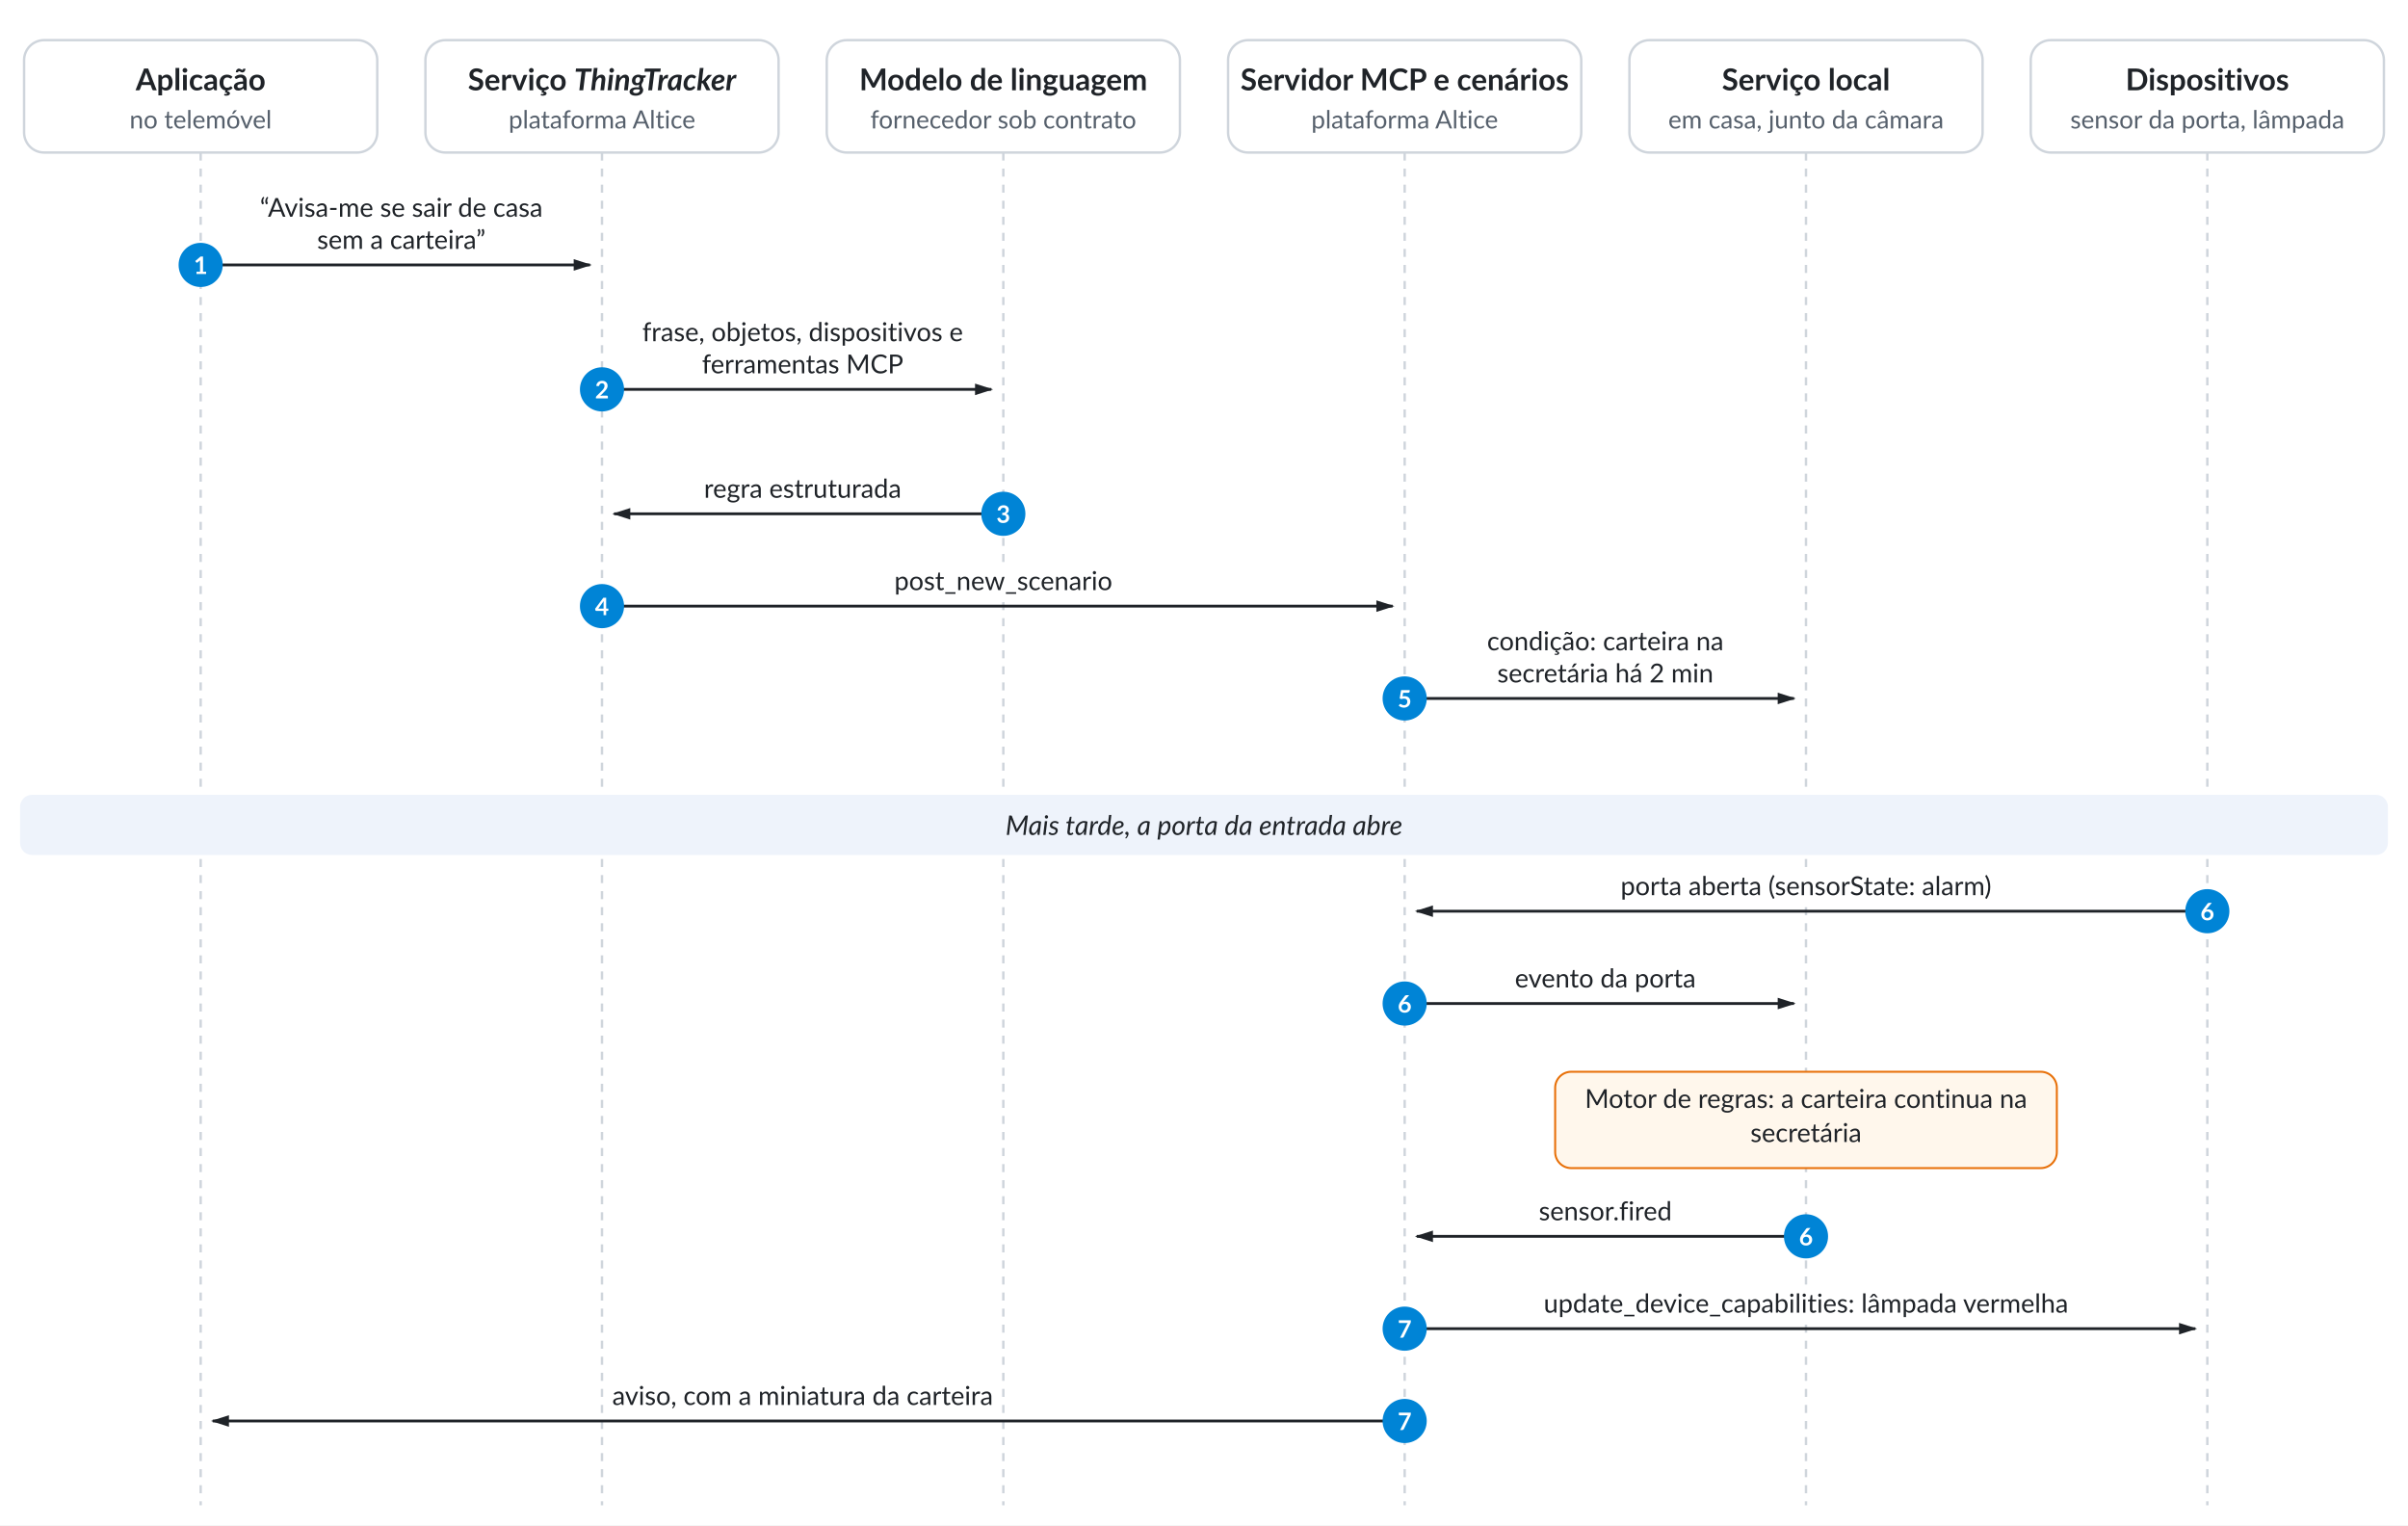
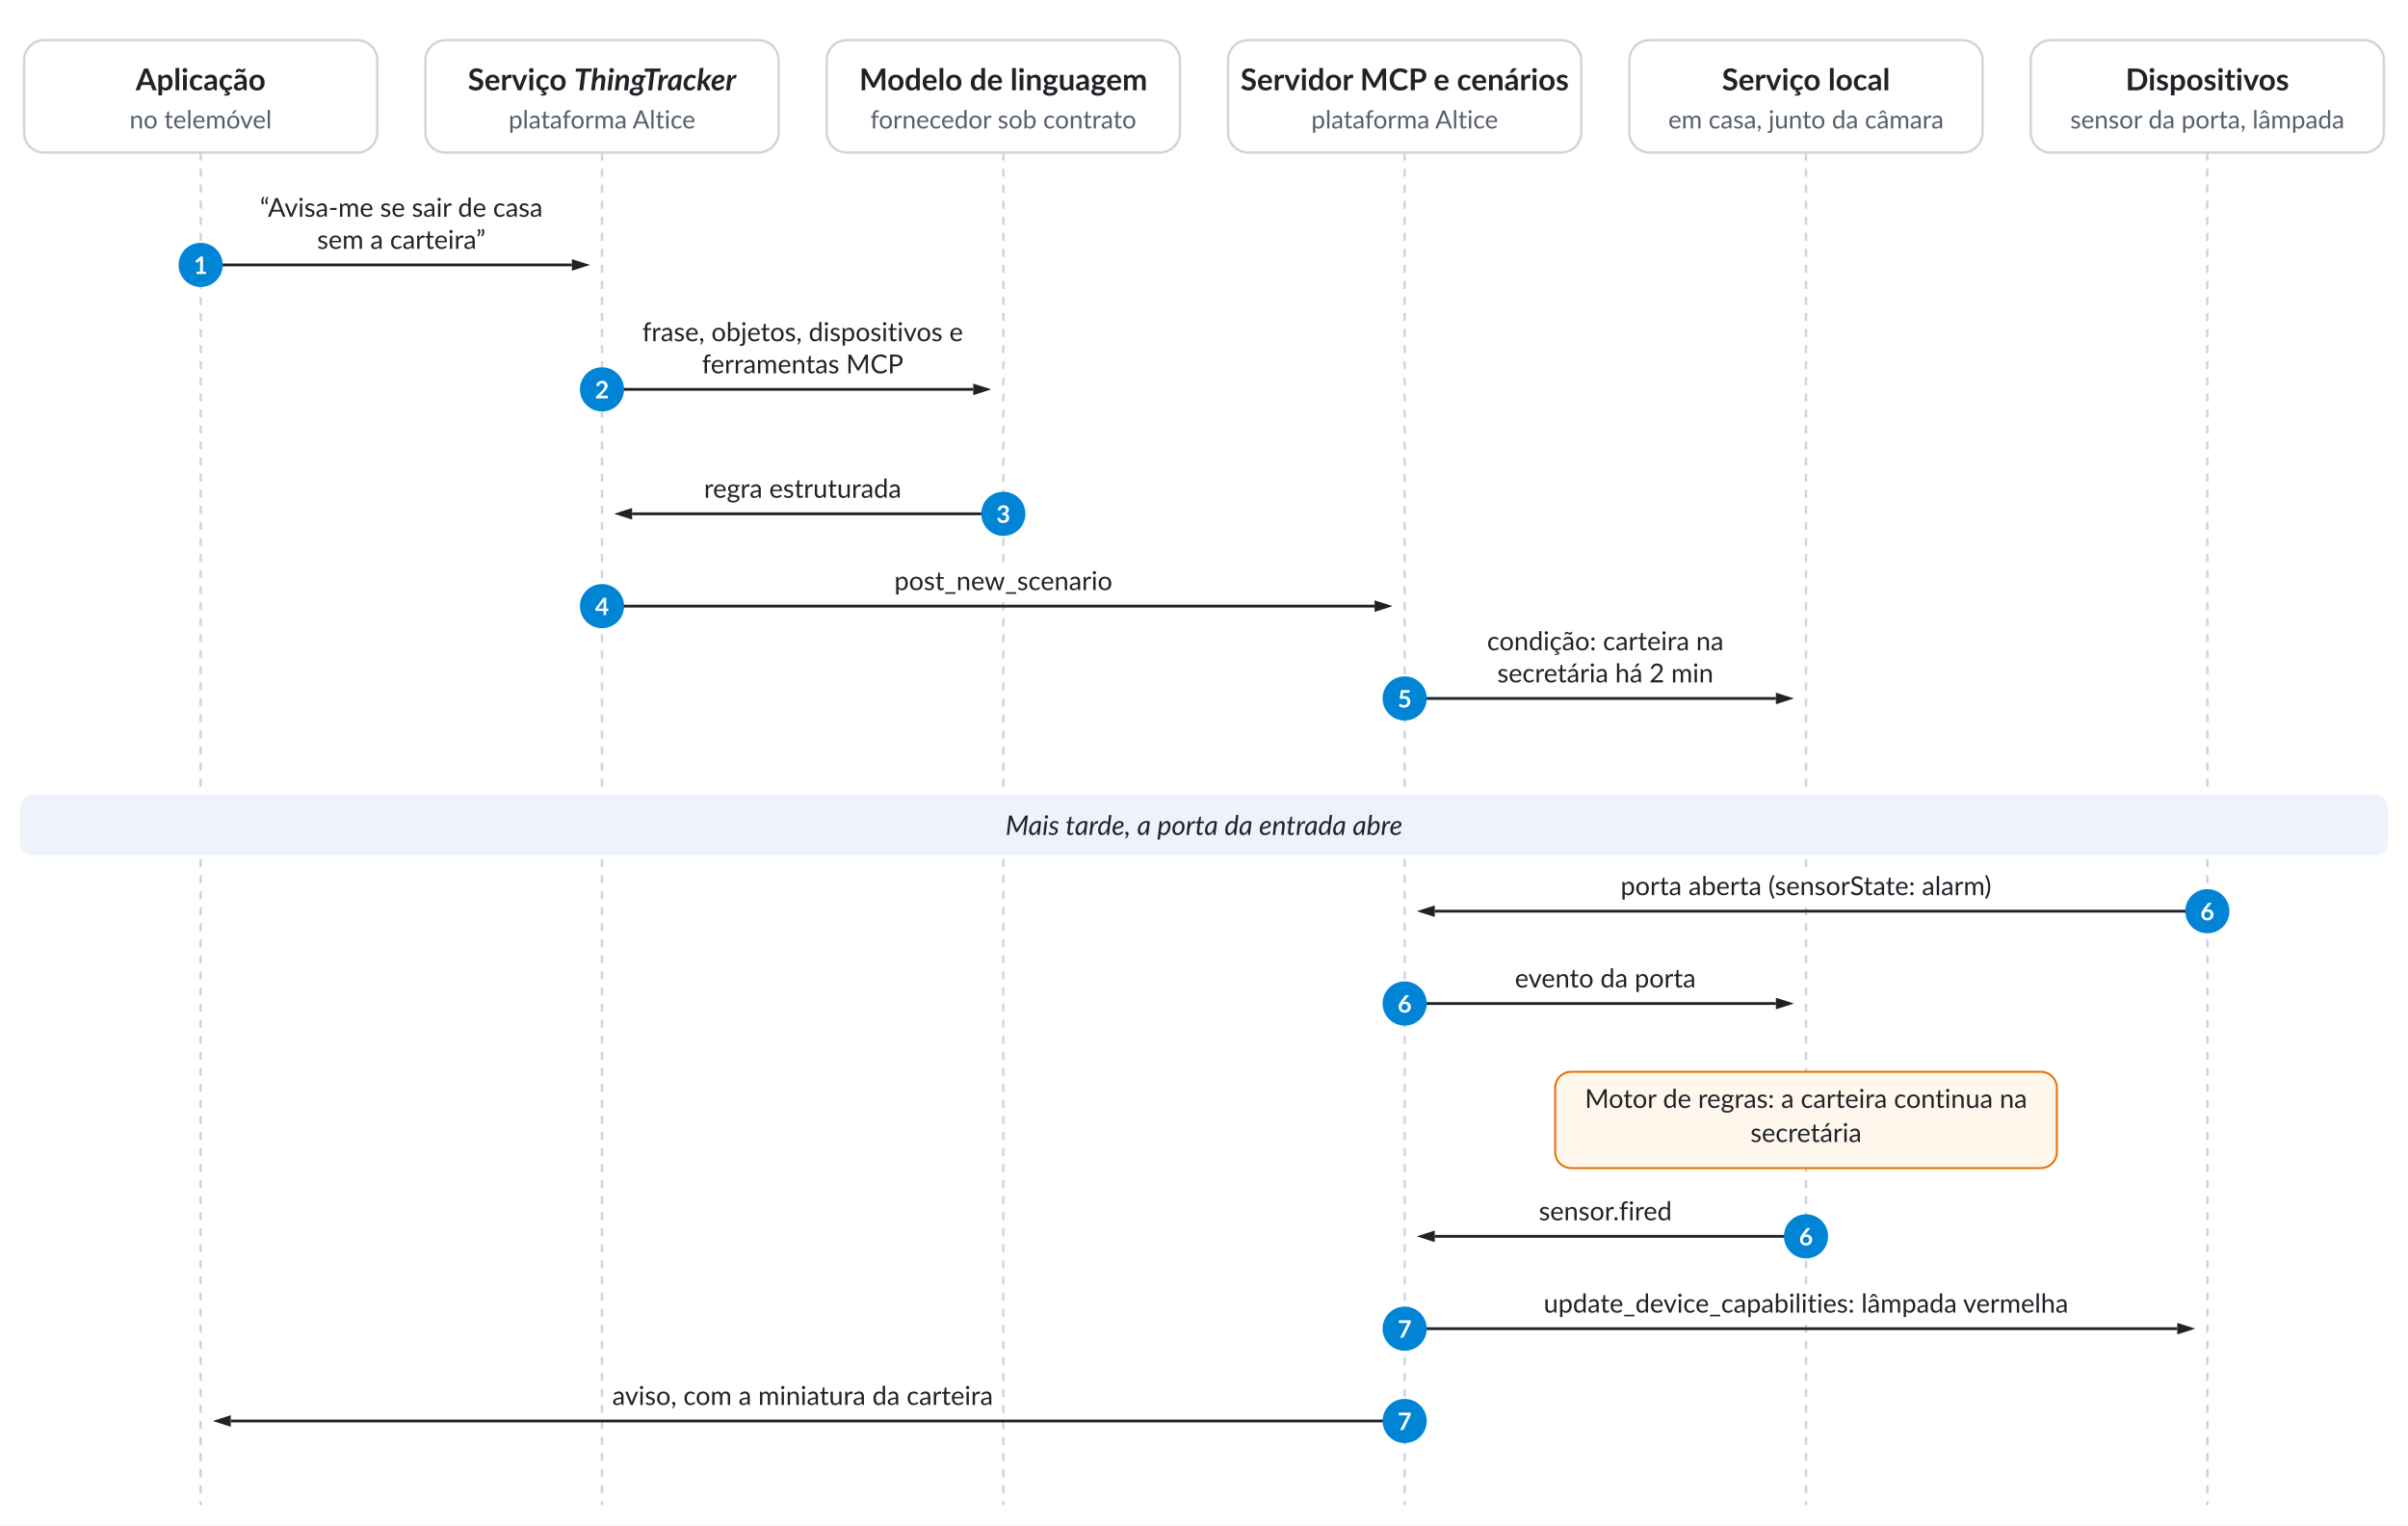
<svg xmlns="http://www.w3.org/2000/svg" viewBox="0 0 1200 760" width="1200" height="760" font-family="Lato, Arial, sans-serif">
  <defs>
-     <marker id="ah" viewBox="0 0 10 10" refX="9" refY="5" markerUnits="userSpaceOnUse" markerWidth="9" markerHeight="9" orient="auto">
+     <marker id="ah" viewBox="0 0 10 10" refX="0" refY="5" markerUnits="userSpaceOnUse" markerWidth="9" markerHeight="9" orient="auto">
      <path d="M0 1.8 L10 5 L0 8.2 Z" fill="#1F2328" />
    </marker>
  </defs>
  <rect width="1200" height="760" fill="#FFF" />
  <line x1="100" y1="76" x2="100" y2="750" stroke="#CFD5DC" stroke-width="1.2" stroke-dasharray="4 4" />
  <line x1="300" y1="76" x2="300" y2="750" stroke="#CFD5DC" stroke-width="1.2" stroke-dasharray="4 4" />
  <line x1="500" y1="76" x2="500" y2="750" stroke="#CFD5DC" stroke-width="1.2" stroke-dasharray="4 4" />
  <line x1="700" y1="76" x2="700" y2="750" stroke="#CFD5DC" stroke-width="1.2" stroke-dasharray="4 4" />
  <line x1="900" y1="76" x2="900" y2="750" stroke="#CFD5DC" stroke-width="1.2" stroke-dasharray="4 4" />
  <line x1="1100" y1="76" x2="1100" y2="750" stroke="#CFD5DC" stroke-width="1.2" stroke-dasharray="4 4" />
  <rect x="12" y="20" width="176" height="56" rx="10" fill="#FFF" stroke="#CFD5DC" stroke-width="1.2" />
  <text x="100.0" y="45.0" font-size="15" font-weight="700" fill="#1F2328" text-anchor="middle">Aplicação</text>
  <text x="100.0" y="64.0" font-size="12.5" font-weight="400" fill="#56606C" text-anchor="middle">no telemóvel</text>
  <rect x="212" y="20" width="176" height="56" rx="10" fill="#FFF" stroke="#CFD5DC" stroke-width="1.2" />
  <text x="300" y="45" font-size="15" font-weight="700" fill="#1F2328" text-anchor="middle">Serviço <tspan font-style="italic">ThingTracker</tspan>
  </text>
  <text x="300.0" y="64.0" font-size="12.5" font-weight="400" fill="#56606C" text-anchor="middle">plataforma Altice</text>
  <rect x="412" y="20" width="176" height="56" rx="10" fill="#FFF" stroke="#CFD5DC" stroke-width="1.2" />
  <text x="500.0" y="45.0" font-size="15" font-weight="700" fill="#1F2328" text-anchor="middle">Modelo de linguagem</text>
  <text x="500.0" y="64.0" font-size="12.5" font-weight="400" fill="#56606C" text-anchor="middle">fornecedor sob contrato</text>
  <rect x="612" y="20" width="176" height="56" rx="10" fill="#FFF" stroke="#CFD5DC" stroke-width="1.2" />
  <text x="700.0" y="45.0" font-size="15" font-weight="700" fill="#1F2328" text-anchor="middle">Servidor MCP e cenários</text>
  <text x="700.0" y="64.0" font-size="12.5" font-weight="400" fill="#56606C" text-anchor="middle">plataforma Altice</text>
  <rect x="812" y="20" width="176" height="56" rx="10" fill="#FFF" stroke="#CFD5DC" stroke-width="1.2" />
  <text x="900.0" y="45.0" font-size="15" font-weight="700" fill="#1F2328" text-anchor="middle">Serviço local</text>
  <text x="900.0" y="64.0" font-size="12.5" font-weight="400" fill="#56606C" text-anchor="middle">em casa, junto da câmara</text>
  <rect x="1012" y="20" width="176" height="56" rx="10" fill="#FFF" stroke="#CFD5DC" stroke-width="1.2" />
  <text x="1100.0" y="45.0" font-size="15" font-weight="700" fill="#1F2328" text-anchor="middle">Dispositivos</text>
  <text x="1100.0" y="64.0" font-size="12.5" font-weight="400" fill="#56606C" text-anchor="middle">sensor da porta, lâmpada</text>
  <rect x="125.8" y="96.0" width="148.4" height="16" fill="#FFF" />
  <text x="200.0" y="108.0" font-size="13" font-weight="400" fill="#1F2328" text-anchor="middle">“Avisa-me se sair de casa</text>
  <rect x="153.3" y="112.0" width="93.5" height="16" fill="#FFF" />
  <text x="200.0" y="124.0" font-size="13" font-weight="400" fill="#1F2328" text-anchor="middle">sem a carteira”</text>
-   <line x1="106" y1="132" x2="294" y2="132" stroke="#1F2328" stroke-width="1.4" marker-end="url(#ah)" />
+   <line x1="106" y1="132" x2="285" y2="132" stroke="#1F2328" stroke-width="1.4" marker-end="url(#ah)" />
  <circle cx="100" cy="132" r="11" fill="#0084D6" />
  <text x="100.0" y="136.5" font-size="12" font-weight="700" fill="#FFF" text-anchor="middle">1</text>
  <rect x="316.1" y="158.0" width="167.7" height="16" fill="#FFF" />
  <text x="400.0" y="170.0" font-size="13" font-weight="400" fill="#1F2328" text-anchor="middle">frase, objetos, dispositivos e</text>
  <rect x="344.4" y="174.0" width="111.1" height="16" fill="#FFF" />
  <text x="400.0" y="186.0" font-size="13" font-weight="400" fill="#1F2328" text-anchor="middle">ferramentas MCP</text>
-   <line x1="306" y1="194" x2="494" y2="194" stroke="#1F2328" stroke-width="1.4" marker-end="url(#ah)" />
+   <line x1="306" y1="194" x2="485" y2="194" stroke="#1F2328" stroke-width="1.4" marker-end="url(#ah)" />
  <circle cx="300" cy="194" r="11" fill="#0084D6" />
  <text x="300.0" y="198.5" font-size="12" font-weight="700" fill="#FFF" text-anchor="middle">2</text>
  <rect x="345.0" y="236.0" width="110.1" height="16" fill="#FFF" />
  <text x="400.0" y="248.0" font-size="13" font-weight="400" fill="#1F2328" text-anchor="middle">regra estruturada</text>
-   <line x1="494" y1="256" x2="306" y2="256" stroke="#1F2328" stroke-width="1.4" marker-end="url(#ah)" />
+   <line x1="494" y1="256" x2="315" y2="256" stroke="#1F2328" stroke-width="1.4" marker-end="url(#ah)" />
  <circle cx="500" cy="256" r="11" fill="#0084D6" />
  <text x="500.0" y="260.5" font-size="12" font-weight="700" fill="#FFF" text-anchor="middle">3</text>
  <rect x="441.4" y="282.0" width="117.3" height="16" fill="#FFF" />
  <text x="500.0" y="294.0" font-size="13" font-weight="400" fill="#1F2328" text-anchor="middle">post_new_scenario</text>
-   <line x1="306" y1="302" x2="694" y2="302" stroke="#1F2328" stroke-width="1.4" marker-end="url(#ah)" />
+   <line x1="306" y1="302" x2="685" y2="302" stroke="#1F2328" stroke-width="1.4" marker-end="url(#ah)" />
  <circle cx="300" cy="302" r="11" fill="#0084D6" />
  <text x="300.0" y="306.5" font-size="12" font-weight="700" fill="#FFF" text-anchor="middle">4</text>
  <rect x="736.2" y="312.0" width="127.7" height="16" fill="#FFF" />
  <text x="800.0" y="324.0" font-size="13" font-weight="400" fill="#1F2328" text-anchor="middle">condição: carteira na</text>
  <rect x="741.3" y="328.0" width="117.3" height="16" fill="#FFF" />
  <text x="800.0" y="340.0" font-size="13" font-weight="400" fill="#1F2328" text-anchor="middle">secretária há 2 min</text>
-   <line x1="706" y1="348" x2="894" y2="348" stroke="#1F2328" stroke-width="1.4" marker-end="url(#ah)" />
+   <line x1="706" y1="348" x2="885" y2="348" stroke="#1F2328" stroke-width="1.4" marker-end="url(#ah)" />
  <circle cx="700" cy="348" r="11" fill="#0084D6" />
  <text x="700.0" y="352.5" font-size="12" font-weight="700" fill="#FFF" text-anchor="middle">5</text>
  <rect x="10" y="396" width="1180" height="30" rx="6" fill="#EEF3FB" />
  <text x="600.0" y="416.0" font-size="13.5" font-weight="400" fill="#1F2328" text-anchor="middle" font-style="italic">Mais tarde, a porta da entrada abre</text>
  <rect x="801.4" y="434.0" width="197.3" height="16" fill="#FFF" />
  <text x="900.0" y="446.0" font-size="13" font-weight="400" fill="#1F2328" text-anchor="middle">porta aberta (sensorState: alarm)</text>
-   <line x1="1094" y1="454" x2="706" y2="454" stroke="#1F2328" stroke-width="1.4" marker-end="url(#ah)" />
+   <line x1="1094" y1="454" x2="715" y2="454" stroke="#1F2328" stroke-width="1.4" marker-end="url(#ah)" />
  <circle cx="1100" cy="454" r="11" fill="#0084D6" />
  <text x="1100.0" y="458.5" font-size="12" font-weight="700" fill="#FFF" text-anchor="middle">6</text>
  <rect x="750.4" y="480.0" width="99.2" height="16" fill="#FFF" />
  <text x="800.0" y="492.0" font-size="13" font-weight="400" fill="#1F2328" text-anchor="middle">evento da porta</text>
-   <line x1="706" y1="500" x2="894" y2="500" stroke="#1F2328" stroke-width="1.4" marker-end="url(#ah)" />
+   <line x1="706" y1="500" x2="885" y2="500" stroke="#1F2328" stroke-width="1.4" marker-end="url(#ah)" />
  <circle cx="700" cy="500" r="11" fill="#0084D6" />
  <text x="700.0" y="504.5" font-size="12" font-weight="700" fill="#FFF" text-anchor="middle">6</text>
  <rect x="775" y="534" width="250" height="48" rx="8" fill="#FFF7EC" stroke="#E8710A" stroke-width="1" />
  <text x="900.0" y="552.0" font-size="13" font-weight="400" fill="#1F2328" text-anchor="middle">Motor de regras: a carteira continua na</text>
  <text x="900.0" y="569.0" font-size="13" font-weight="400" fill="#1F2328" text-anchor="middle">secretária</text>
  <rect x="761.8" y="596.0" width="76.4" height="16" fill="#FFF" />
  <text x="800.0" y="608.0" font-size="13" font-weight="400" fill="#1F2328" text-anchor="middle">sensor.fired</text>
-   <line x1="894" y1="616" x2="706" y2="616" stroke="#1F2328" stroke-width="1.4" marker-end="url(#ah)" />
+   <line x1="894" y1="616" x2="715" y2="616" stroke="#1F2328" stroke-width="1.4" marker-end="url(#ah)" />
  <circle cx="900" cy="616" r="11" fill="#0084D6" />
  <text x="900.0" y="620.5" font-size="12" font-weight="700" fill="#FFF" text-anchor="middle">6</text>
  <rect x="764.5" y="642.0" width="271.0" height="16" fill="#FFF" />
  <text x="900.0" y="654.0" font-size="13" font-weight="400" fill="#1F2328" text-anchor="middle">update_device_capabilities: lâmpada vermelha</text>
-   <line x1="706" y1="662" x2="1094" y2="662" stroke="#1F2328" stroke-width="1.4" marker-end="url(#ah)" />
+   <line x1="706" y1="662" x2="1085" y2="662" stroke="#1F2328" stroke-width="1.4" marker-end="url(#ah)" />
  <circle cx="700" cy="662" r="11" fill="#0084D6" />
  <text x="700.0" y="666.5" font-size="12" font-weight="700" fill="#FFF" text-anchor="middle">7</text>
  <rect x="300.9" y="688.0" width="198.3" height="16" fill="#FFF" />
  <text x="400.0" y="700.0" font-size="13" font-weight="400" fill="#1F2328" text-anchor="middle">aviso, com a miniatura da carteira</text>
-   <line x1="694" y1="708" x2="106" y2="708" stroke="#1F2328" stroke-width="1.4" marker-end="url(#ah)" />
+   <line x1="694" y1="708" x2="115" y2="708" stroke="#1F2328" stroke-width="1.4" marker-end="url(#ah)" />
  <circle cx="700" cy="708" r="11" fill="#0084D6" />
  <text x="700.0" y="712.5" font-size="12" font-weight="700" fill="#FFF" text-anchor="middle">7</text>
</svg>
